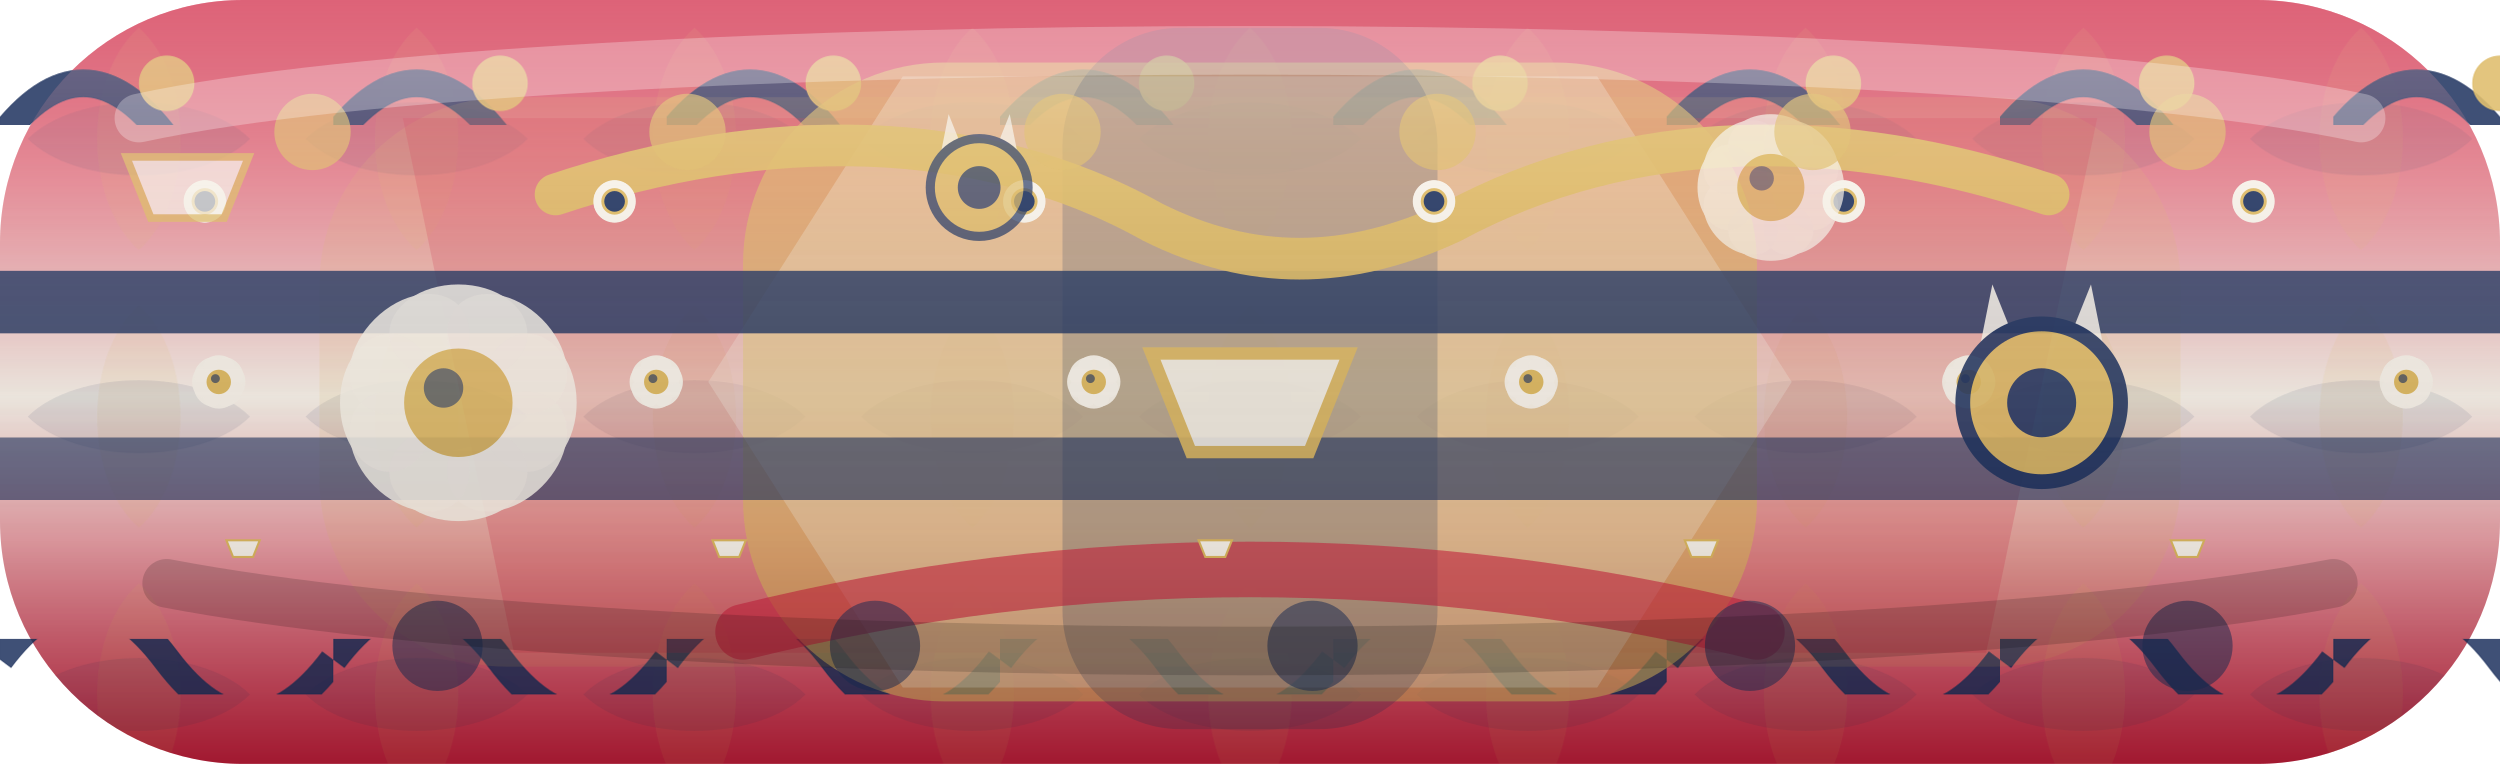
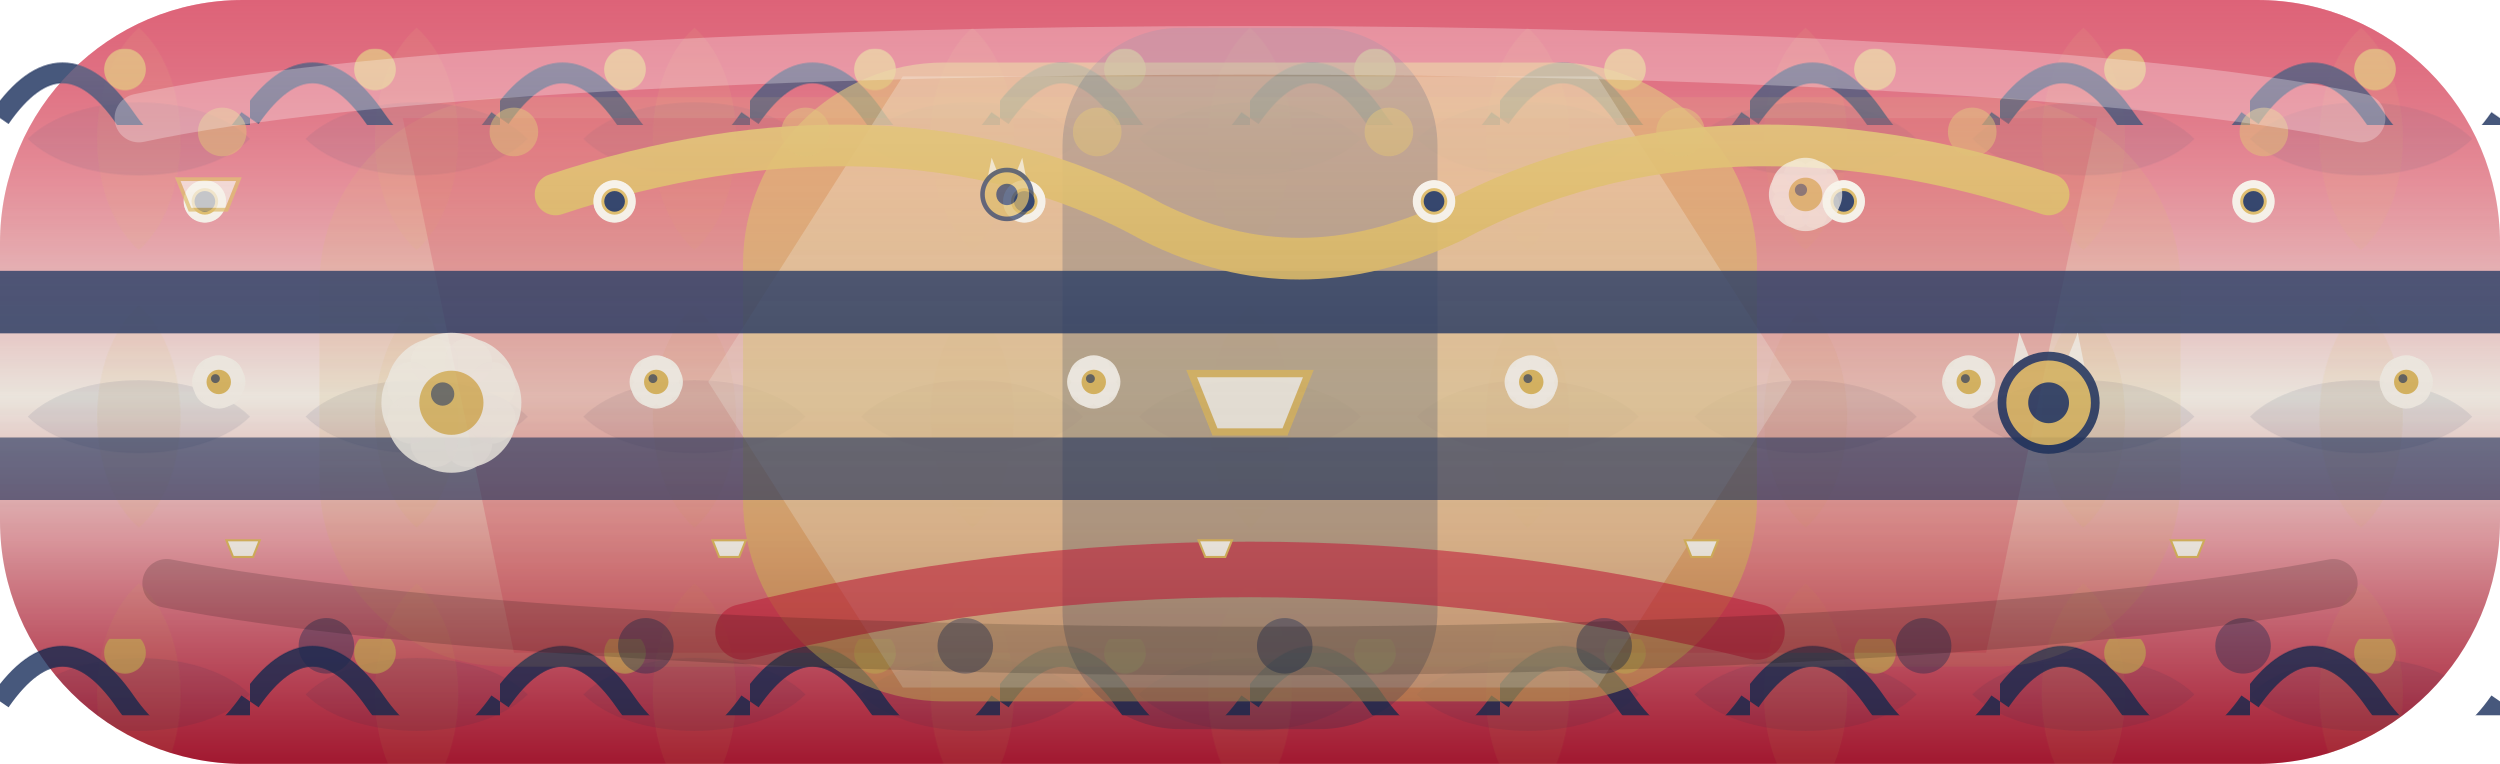
<svg xmlns="http://www.w3.org/2000/svg" width="720" height="220" viewBox="0 0 720 220">
  <defs>
    <linearGradient id="bg" x1="0" y1="0" x2="0" y2="1">
      <stop offset="0%" stop-color="#cf203e" />
      <stop offset="52%" stop-color="#f6f0e7" />
      <stop offset="100%" stop-color="#cf203e" />
    </linearGradient>
    <linearGradient id="satin" x1="0" y1="0" x2="0" y2="1">
      <stop offset="0%" stop-color="rgba(255,255,255,0.30)" />
      <stop offset="24%" stop-color="rgba(255,255,255,0.12)" />
      <stop offset="70%" stop-color="rgba(0,0,0,0.06)" />
      <stop offset="100%" stop-color="rgba(0,0,0,0.22)" />
    </linearGradient>
    <pattern id="brocade-mayday3" width="80" height="80" patternUnits="userSpaceOnUse">
      <path d="M 40 8 C 56 22, 56 58, 40 72 C 24 58, 24 22, 40 8 Z" fill="#dcb75f" opacity="0.10" />
      <path d="M 8 40 C 22 26, 58 26, 72 40 C 58 54, 22 54, 8 40 Z" fill="#1d315d" opacity="0.10" />
    </pattern>
-     <pattern id="trim-mayday3" width="96" height="50" patternUnits="userSpaceOnUse">
-       <path d="M 0 40 Q 24 8 48 40 T 96 40" stroke="#1d315d" stroke-width="8" fill="none" opacity="0.94" />
-       <circle cx="48" cy="24" r="8" fill="#dcb75f" opacity="0.9" />
+     <pattern id="trim-mayday3" width="72" height="42" patternUnits="userSpaceOnUse">
+       <path d="M 0 34 Q 18 8 36 34 T 72 34" stroke="#1d315d" stroke-width="6" fill="none" opacity="0.9" />
+       <circle cx="36" cy="20" r="6" fill="#dcb75f" opacity="0.84" />
    </pattern>
  </defs>
  <rect width="720" height="220" rx="70" fill="url(#bg)" />
  <rect x="0" y="0" width="720" height="220" rx="70" fill="url(#brocade-mayday3)" />
  <rect x="0" y="14" width="720" height="22" fill="url(#trim-mayday3)" opacity="0.90" />
  <rect x="0" y="184" width="720" height="22" fill="url(#trim-mayday3)" opacity="0.90" />
  <rect x="92" y="28" width="536" height="164" rx="54" fill="#dcb75f" opacity="0.14" />
  <path d="M 116 34 L 604 34 L 572 188 L 148 188 Z" fill="#cf203e" opacity="0.20" />
  <rect x="214" y="18" width="292" height="184" rx="58" fill="#dcb75f" opacity="0.62" />
  <path d="M 260 22 L 460 22 L 516 110 L 460 198 L 260 198 L 204 110 Z" fill="#f6f0e7" opacity="0.28" />
  <rect x="306" y="8" width="108" height="202" rx="34" fill="#1d315d" opacity="0.22" />
  <rect x="0" y="78" width="720" height="18" fill="#1d315d" opacity="0.82" />
  <rect x="0" y="126" width="720" height="18" fill="#1d315d" opacity="0.62" />
  <path d="M 160 56 C 220 36, 282 36, 332 64 C 360 78, 388 78, 418 64 C 470 36, 530 36, 590 56" stroke="#dcb75f" stroke-width="12" fill="none" stroke-linecap="round" opacity="0.92" />
  <path d="M 214 182 Q 360 146 506 182" stroke="#cf203e" stroke-width="16" fill="none" stroke-linecap="round" opacity="0.58" />
  <g transform="translate(59 58)">
    <ellipse cx="4.08" cy="0" rx="2.04" ry="3.4" fill="#f6f0e7" transform="rotate(0 4.08 0)" />
    <ellipse cx="3.301" cy="2.398" rx="2.04" ry="3.4" fill="#f6f0e7" transform="rotate(36 3.300789 2.398164)" />
    <ellipse cx="1.261" cy="3.88" rx="2.04" ry="3.4" fill="#f6f0e7" transform="rotate(72 1.260789 3.880311)" />
    <ellipse cx="-1.261" cy="3.88" rx="2.04" ry="3.4" fill="#f6f0e7" transform="rotate(108 -1.260789 3.880311)" />
    <ellipse cx="-3.301" cy="2.398" rx="2.04" ry="3.4" fill="#f6f0e7" transform="rotate(144 -3.300789 2.398164)" />
    <ellipse cx="-4.08" cy="4.996558940521201e-16" rx="2.04" ry="3.4" fill="#f6f0e7" transform="rotate(180 -4.08 4.996558940521201e-16)" />
    <ellipse cx="-3.301" cy="-2.398" rx="2.04" ry="3.4" fill="#f6f0e7" transform="rotate(216 -3.300789 -2.398164)" />
    <ellipse cx="-1.261" cy="-3.88" rx="2.04" ry="3.4" fill="#f6f0e7" transform="rotate(252 -1.260789 -3.880311)" />
    <ellipse cx="1.261" cy="-3.88" rx="2.04" ry="3.4" fill="#f6f0e7" transform="rotate(288 1.260789 -3.880311)" />
    <ellipse cx="3.301" cy="-2.398" rx="2.04" ry="3.4" fill="#f6f0e7" transform="rotate(324 3.300789 -2.398164)" />
    <circle r="3.4" fill="#1d315d" stroke="#dcb75f" stroke-width="0.85" />
  </g>
  <g transform="translate(177 58)">
    <ellipse cx="4.08" cy="0" rx="2.04" ry="3.4" fill="#f6f0e7" transform="rotate(0 4.08 0)" />
    <ellipse cx="3.301" cy="2.398" rx="2.04" ry="3.4" fill="#f6f0e7" transform="rotate(36 3.300789 2.398164)" />
    <ellipse cx="1.261" cy="3.88" rx="2.04" ry="3.4" fill="#f6f0e7" transform="rotate(72 1.260789 3.880311)" />
    <ellipse cx="-1.261" cy="3.88" rx="2.04" ry="3.4" fill="#f6f0e7" transform="rotate(108 -1.260789 3.880311)" />
    <ellipse cx="-3.301" cy="2.398" rx="2.04" ry="3.4" fill="#f6f0e7" transform="rotate(144 -3.300789 2.398164)" />
    <ellipse cx="-4.08" cy="4.996558940521201e-16" rx="2.04" ry="3.4" fill="#f6f0e7" transform="rotate(180 -4.08 4.996558940521201e-16)" />
    <ellipse cx="-3.301" cy="-2.398" rx="2.04" ry="3.4" fill="#f6f0e7" transform="rotate(216 -3.300789 -2.398164)" />
    <ellipse cx="-1.261" cy="-3.88" rx="2.04" ry="3.4" fill="#f6f0e7" transform="rotate(252 -1.260789 -3.880311)" />
    <ellipse cx="1.261" cy="-3.88" rx="2.04" ry="3.4" fill="#f6f0e7" transform="rotate(288 1.260789 -3.880311)" />
    <ellipse cx="3.301" cy="-2.398" rx="2.04" ry="3.4" fill="#f6f0e7" transform="rotate(324 3.300789 -2.398164)" />
    <circle r="3.4" fill="#1d315d" stroke="#dcb75f" stroke-width="0.85" />
  </g>
  <g transform="translate(295 58)">
    <ellipse cx="4.08" cy="0" rx="2.04" ry="3.4" fill="#f6f0e7" transform="rotate(0 4.08 0)" />
    <ellipse cx="3.301" cy="2.398" rx="2.04" ry="3.4" fill="#f6f0e7" transform="rotate(36 3.300789 2.398164)" />
    <ellipse cx="1.261" cy="3.88" rx="2.04" ry="3.4" fill="#f6f0e7" transform="rotate(72 1.260789 3.880311)" />
    <ellipse cx="-1.261" cy="3.88" rx="2.04" ry="3.4" fill="#f6f0e7" transform="rotate(108 -1.260789 3.880311)" />
    <ellipse cx="-3.301" cy="2.398" rx="2.04" ry="3.4" fill="#f6f0e7" transform="rotate(144 -3.300789 2.398164)" />
    <ellipse cx="-4.08" cy="4.996558940521201e-16" rx="2.04" ry="3.4" fill="#f6f0e7" transform="rotate(180 -4.08 4.996558940521201e-16)" />
    <ellipse cx="-3.301" cy="-2.398" rx="2.04" ry="3.4" fill="#f6f0e7" transform="rotate(216 -3.300789 -2.398164)" />
    <ellipse cx="-1.261" cy="-3.88" rx="2.04" ry="3.4" fill="#f6f0e7" transform="rotate(252 -1.260789 -3.880311)" />
    <ellipse cx="1.261" cy="-3.88" rx="2.04" ry="3.4" fill="#f6f0e7" transform="rotate(288 1.260789 -3.880311)" />
    <ellipse cx="3.301" cy="-2.398" rx="2.04" ry="3.4" fill="#f6f0e7" transform="rotate(324 3.300789 -2.398164)" />
    <circle r="3.4" fill="#1d315d" stroke="#dcb75f" stroke-width="0.85" />
  </g>
  <g transform="translate(413 58)">
    <ellipse cx="4.08" cy="0" rx="2.04" ry="3.4" fill="#f6f0e7" transform="rotate(0 4.08 0)" />
    <ellipse cx="3.301" cy="2.398" rx="2.04" ry="3.4" fill="#f6f0e7" transform="rotate(36 3.300789 2.398164)" />
    <ellipse cx="1.261" cy="3.88" rx="2.04" ry="3.4" fill="#f6f0e7" transform="rotate(72 1.260789 3.880311)" />
    <ellipse cx="-1.261" cy="3.88" rx="2.04" ry="3.4" fill="#f6f0e7" transform="rotate(108 -1.260789 3.880311)" />
    <ellipse cx="-3.301" cy="2.398" rx="2.04" ry="3.4" fill="#f6f0e7" transform="rotate(144 -3.300789 2.398164)" />
    <ellipse cx="-4.08" cy="4.996558940521201e-16" rx="2.04" ry="3.4" fill="#f6f0e7" transform="rotate(180 -4.08 4.996558940521201e-16)" />
    <ellipse cx="-3.301" cy="-2.398" rx="2.04" ry="3.4" fill="#f6f0e7" transform="rotate(216 -3.300789 -2.398164)" />
    <ellipse cx="-1.261" cy="-3.88" rx="2.04" ry="3.4" fill="#f6f0e7" transform="rotate(252 -1.260789 -3.880311)" />
    <ellipse cx="1.261" cy="-3.88" rx="2.04" ry="3.4" fill="#f6f0e7" transform="rotate(288 1.260789 -3.880311)" />
    <ellipse cx="3.301" cy="-2.398" rx="2.04" ry="3.4" fill="#f6f0e7" transform="rotate(324 3.300789 -2.398164)" />
    <circle r="3.4" fill="#1d315d" stroke="#dcb75f" stroke-width="0.85" />
  </g>
  <g transform="translate(531 58)">
    <ellipse cx="4.08" cy="0" rx="2.04" ry="3.4" fill="#f6f0e7" transform="rotate(0 4.08 0)" />
    <ellipse cx="3.301" cy="2.398" rx="2.04" ry="3.4" fill="#f6f0e7" transform="rotate(36 3.300789 2.398164)" />
    <ellipse cx="1.261" cy="3.88" rx="2.04" ry="3.4" fill="#f6f0e7" transform="rotate(72 1.260789 3.880311)" />
    <ellipse cx="-1.261" cy="3.88" rx="2.04" ry="3.4" fill="#f6f0e7" transform="rotate(108 -1.260789 3.880311)" />
    <ellipse cx="-3.301" cy="2.398" rx="2.04" ry="3.4" fill="#f6f0e7" transform="rotate(144 -3.300789 2.398164)" />
    <ellipse cx="-4.08" cy="4.996558940521201e-16" rx="2.04" ry="3.4" fill="#f6f0e7" transform="rotate(180 -4.08 4.996558940521201e-16)" />
    <ellipse cx="-3.301" cy="-2.398" rx="2.04" ry="3.4" fill="#f6f0e7" transform="rotate(216 -3.300789 -2.398164)" />
    <ellipse cx="-1.261" cy="-3.88" rx="2.04" ry="3.4" fill="#f6f0e7" transform="rotate(252 -1.260789 -3.880311)" />
    <ellipse cx="1.261" cy="-3.88" rx="2.04" ry="3.4" fill="#f6f0e7" transform="rotate(288 1.260789 -3.880311)" />
    <ellipse cx="3.301" cy="-2.398" rx="2.04" ry="3.4" fill="#f6f0e7" transform="rotate(324 3.300789 -2.398164)" />
    <circle r="3.4" fill="#1d315d" stroke="#dcb75f" stroke-width="0.85" />
  </g>
  <g transform="translate(649 58)">
    <ellipse cx="4.08" cy="0" rx="2.04" ry="3.4" fill="#f6f0e7" transform="rotate(0 4.08 0)" />
    <ellipse cx="3.301" cy="2.398" rx="2.04" ry="3.4" fill="#f6f0e7" transform="rotate(36 3.300789 2.398164)" />
    <ellipse cx="1.261" cy="3.88" rx="2.04" ry="3.4" fill="#f6f0e7" transform="rotate(72 1.260789 3.880311)" />
    <ellipse cx="-1.261" cy="3.88" rx="2.04" ry="3.4" fill="#f6f0e7" transform="rotate(108 -1.260789 3.880311)" />
    <ellipse cx="-3.301" cy="2.398" rx="2.04" ry="3.4" fill="#f6f0e7" transform="rotate(144 -3.300789 2.398164)" />
    <ellipse cx="-4.08" cy="4.996558940521201e-16" rx="2.04" ry="3.4" fill="#f6f0e7" transform="rotate(180 -4.08 4.996558940521201e-16)" />
    <ellipse cx="-3.301" cy="-2.398" rx="2.04" ry="3.4" fill="#f6f0e7" transform="rotate(216 -3.300789 -2.398164)" />
    <ellipse cx="-1.261" cy="-3.88" rx="2.04" ry="3.4" fill="#f6f0e7" transform="rotate(252 -1.260789 -3.880311)" />
    <ellipse cx="1.261" cy="-3.88" rx="2.04" ry="3.4" fill="#f6f0e7" transform="rotate(288 1.260789 -3.880311)" />
    <ellipse cx="3.301" cy="-2.398" rx="2.04" ry="3.4" fill="#f6f0e7" transform="rotate(324 3.300789 -2.398164)" />
    <circle r="3.4" fill="#1d315d" stroke="#dcb75f" stroke-width="0.85" />
  </g>
  <g transform="translate(63 110)">
    <ellipse cx="4.48" cy="0" rx="3.2" ry="4.48" fill="#f6f0e7" opacity="0.95" transform="rotate(0 4.48 0)" />
    <ellipse cx="3.168" cy="3.168" rx="3.2" ry="4.48" fill="#f6f0e7" opacity="0.95" transform="rotate(45 3.167838 3.167838)" />
    <ellipse cx="2.743208830090071e-16" cy="4.48" rx="3.2" ry="4.48" fill="#f6f0e7" opacity="0.95" transform="rotate(90 2.743208830090071e-16 4.48)" />
    <ellipse cx="-3.168" cy="3.168" rx="3.2" ry="4.48" fill="#f6f0e7" opacity="0.95" transform="rotate(135 -3.167838 3.167838)" />
    <ellipse cx="-4.48" cy="5.486417660180142e-16" rx="3.2" ry="4.48" fill="#f6f0e7" opacity="0.95" transform="rotate(180 -4.48 5.486417660180142e-16)" />
    <ellipse cx="-3.168" cy="-3.168" rx="3.2" ry="4.48" fill="#f6f0e7" opacity="0.95" transform="rotate(225 -3.167838 -3.167838)" />
    <ellipse cx="-8.229626490270213e-16" cy="-4.48" rx="3.2" ry="4.48" fill="#f6f0e7" opacity="0.95" transform="rotate(270 -8.229626490270213e-16 -4.48)" />
    <ellipse cx="3.168" cy="-3.168" rx="3.2" ry="4.48" fill="#f6f0e7" opacity="0.95" transform="rotate(315 3.167838 -3.167838)" />
    <circle cx="0" cy="0" r="3.52" fill="#dcb75f" />
    <circle cx="-0.96" cy="-0.96" r="1.28" fill="#1d315d" opacity="0.65" />
  </g>
  <g transform="translate(189 110)">
    <ellipse cx="4.48" cy="0" rx="3.2" ry="4.48" fill="#f6f0e7" opacity="0.95" transform="rotate(0 4.48 0)" />
    <ellipse cx="3.168" cy="3.168" rx="3.2" ry="4.48" fill="#f6f0e7" opacity="0.95" transform="rotate(45 3.167838 3.167838)" />
    <ellipse cx="2.743208830090071e-16" cy="4.48" rx="3.2" ry="4.48" fill="#f6f0e7" opacity="0.95" transform="rotate(90 2.743208830090071e-16 4.48)" />
    <ellipse cx="-3.168" cy="3.168" rx="3.2" ry="4.48" fill="#f6f0e7" opacity="0.95" transform="rotate(135 -3.167838 3.167838)" />
    <ellipse cx="-4.48" cy="5.486417660180142e-16" rx="3.2" ry="4.48" fill="#f6f0e7" opacity="0.95" transform="rotate(180 -4.48 5.486417660180142e-16)" />
    <ellipse cx="-3.168" cy="-3.168" rx="3.2" ry="4.48" fill="#f6f0e7" opacity="0.95" transform="rotate(225 -3.167838 -3.167838)" />
    <ellipse cx="-8.229626490270213e-16" cy="-4.48" rx="3.2" ry="4.48" fill="#f6f0e7" opacity="0.95" transform="rotate(270 -8.229626490270213e-16 -4.48)" />
    <ellipse cx="3.168" cy="-3.168" rx="3.2" ry="4.48" fill="#f6f0e7" opacity="0.95" transform="rotate(315 3.167838 -3.167838)" />
    <circle cx="0" cy="0" r="3.52" fill="#dcb75f" />
    <circle cx="-0.96" cy="-0.96" r="1.28" fill="#1d315d" opacity="0.65" />
  </g>
  <g transform="translate(315 110)">
    <ellipse cx="4.48" cy="0" rx="3.2" ry="4.48" fill="#f6f0e7" opacity="0.95" transform="rotate(0 4.48 0)" />
    <ellipse cx="3.168" cy="3.168" rx="3.2" ry="4.48" fill="#f6f0e7" opacity="0.95" transform="rotate(45 3.167838 3.167838)" />
    <ellipse cx="2.743208830090071e-16" cy="4.48" rx="3.2" ry="4.48" fill="#f6f0e7" opacity="0.95" transform="rotate(90 2.743208830090071e-16 4.48)" />
    <ellipse cx="-3.168" cy="3.168" rx="3.2" ry="4.48" fill="#f6f0e7" opacity="0.95" transform="rotate(135 -3.167838 3.167838)" />
    <ellipse cx="-4.48" cy="5.486417660180142e-16" rx="3.2" ry="4.48" fill="#f6f0e7" opacity="0.95" transform="rotate(180 -4.48 5.486417660180142e-16)" />
    <ellipse cx="-3.168" cy="-3.168" rx="3.2" ry="4.48" fill="#f6f0e7" opacity="0.95" transform="rotate(225 -3.167838 -3.167838)" />
    <ellipse cx="-8.229626490270213e-16" cy="-4.48" rx="3.2" ry="4.48" fill="#f6f0e7" opacity="0.95" transform="rotate(270 -8.229626490270213e-16 -4.48)" />
    <ellipse cx="3.168" cy="-3.168" rx="3.2" ry="4.48" fill="#f6f0e7" opacity="0.95" transform="rotate(315 3.167838 -3.167838)" />
    <circle cx="0" cy="0" r="3.52" fill="#dcb75f" />
    <circle cx="-0.96" cy="-0.96" r="1.28" fill="#1d315d" opacity="0.65" />
  </g>
  <g transform="translate(441 110)">
    <ellipse cx="4.48" cy="0" rx="3.2" ry="4.48" fill="#f6f0e7" opacity="0.95" transform="rotate(0 4.48 0)" />
    <ellipse cx="3.168" cy="3.168" rx="3.2" ry="4.48" fill="#f6f0e7" opacity="0.95" transform="rotate(45 3.167838 3.167838)" />
    <ellipse cx="2.743208830090071e-16" cy="4.48" rx="3.2" ry="4.48" fill="#f6f0e7" opacity="0.95" transform="rotate(90 2.743208830090071e-16 4.48)" />
    <ellipse cx="-3.168" cy="3.168" rx="3.2" ry="4.48" fill="#f6f0e7" opacity="0.95" transform="rotate(135 -3.167838 3.167838)" />
    <ellipse cx="-4.48" cy="5.486417660180142e-16" rx="3.2" ry="4.48" fill="#f6f0e7" opacity="0.95" transform="rotate(180 -4.48 5.486417660180142e-16)" />
    <ellipse cx="-3.168" cy="-3.168" rx="3.2" ry="4.48" fill="#f6f0e7" opacity="0.95" transform="rotate(225 -3.167838 -3.167838)" />
    <ellipse cx="-8.229626490270213e-16" cy="-4.48" rx="3.2" ry="4.48" fill="#f6f0e7" opacity="0.95" transform="rotate(270 -8.229626490270213e-16 -4.48)" />
    <ellipse cx="3.168" cy="-3.168" rx="3.2" ry="4.48" fill="#f6f0e7" opacity="0.95" transform="rotate(315 3.167838 -3.167838)" />
    <circle cx="0" cy="0" r="3.52" fill="#dcb75f" />
    <circle cx="-0.96" cy="-0.96" r="1.28" fill="#1d315d" opacity="0.65" />
  </g>
  <g transform="translate(567 110)">
    <ellipse cx="4.48" cy="0" rx="3.2" ry="4.48" fill="#f6f0e7" opacity="0.95" transform="rotate(0 4.48 0)" />
    <ellipse cx="3.168" cy="3.168" rx="3.2" ry="4.48" fill="#f6f0e7" opacity="0.95" transform="rotate(45 3.167838 3.167838)" />
    <ellipse cx="2.743208830090071e-16" cy="4.48" rx="3.2" ry="4.48" fill="#f6f0e7" opacity="0.95" transform="rotate(90 2.743208830090071e-16 4.48)" />
    <ellipse cx="-3.168" cy="3.168" rx="3.2" ry="4.48" fill="#f6f0e7" opacity="0.95" transform="rotate(135 -3.167838 3.167838)" />
    <ellipse cx="-4.48" cy="5.486417660180142e-16" rx="3.2" ry="4.48" fill="#f6f0e7" opacity="0.95" transform="rotate(180 -4.48 5.486417660180142e-16)" />
    <ellipse cx="-3.168" cy="-3.168" rx="3.2" ry="4.48" fill="#f6f0e7" opacity="0.95" transform="rotate(225 -3.167838 -3.167838)" />
    <ellipse cx="-8.229626490270213e-16" cy="-4.48" rx="3.2" ry="4.48" fill="#f6f0e7" opacity="0.95" transform="rotate(270 -8.229626490270213e-16 -4.48)" />
    <ellipse cx="3.168" cy="-3.168" rx="3.2" ry="4.48" fill="#f6f0e7" opacity="0.95" transform="rotate(315 3.167838 -3.167838)" />
    <circle cx="0" cy="0" r="3.52" fill="#dcb75f" />
    <circle cx="-0.96" cy="-0.96" r="1.28" fill="#1d315d" opacity="0.65" />
  </g>
  <g transform="translate(693 110)">
    <ellipse cx="4.48" cy="0" rx="3.2" ry="4.48" fill="#f6f0e7" opacity="0.95" transform="rotate(0 4.48 0)" />
    <ellipse cx="3.168" cy="3.168" rx="3.2" ry="4.48" fill="#f6f0e7" opacity="0.95" transform="rotate(45 3.167838 3.167838)" />
    <ellipse cx="2.743208830090071e-16" cy="4.48" rx="3.2" ry="4.48" fill="#f6f0e7" opacity="0.95" transform="rotate(90 2.743208830090071e-16 4.48)" />
    <ellipse cx="-3.168" cy="3.168" rx="3.2" ry="4.48" fill="#f6f0e7" opacity="0.95" transform="rotate(135 -3.167838 3.167838)" />
    <ellipse cx="-4.48" cy="5.486417660180142e-16" rx="3.2" ry="4.48" fill="#f6f0e7" opacity="0.95" transform="rotate(180 -4.48 5.486417660180142e-16)" />
    <ellipse cx="-3.168" cy="-3.168" rx="3.2" ry="4.48" fill="#f6f0e7" opacity="0.95" transform="rotate(225 -3.167838 -3.167838)" />
    <ellipse cx="-8.229626490270213e-16" cy="-4.48" rx="3.2" ry="4.48" fill="#f6f0e7" opacity="0.95" transform="rotate(270 -8.229626490270213e-16 -4.48)" />
    <ellipse cx="3.168" cy="-3.168" rx="3.2" ry="4.48" fill="#f6f0e7" opacity="0.95" transform="rotate(315 3.167838 -3.167838)" />
    <circle cx="0" cy="0" r="3.52" fill="#dcb75f" />
    <circle cx="-0.96" cy="-0.96" r="1.28" fill="#1d315d" opacity="0.65" />
  </g>
  <g transform="translate(70 158)">
    <path d="M -4.8 -2.4 L 4.8 -2.4 L 2.88 2.4 L -2.88 2.4 Z" fill="#f6f0e7" stroke="#dcb75f" stroke-width="0.6" />
  </g>
  <g transform="translate(210 158)">
    <path d="M -4.8 -2.4 L 4.8 -2.4 L 2.88 2.4 L -2.88 2.4 Z" fill="#f6f0e7" stroke="#dcb75f" stroke-width="0.6" />
  </g>
  <g transform="translate(350 158)">
    <path d="M -4.8 -2.4 L 4.8 -2.4 L 2.88 2.4 L -2.88 2.4 Z" fill="#f6f0e7" stroke="#dcb75f" stroke-width="0.6" />
  </g>
  <g transform="translate(490 158)">
    <path d="M -4.8 -2.4 L 4.8 -2.4 L 2.88 2.4 L -2.88 2.4 Z" fill="#f6f0e7" stroke="#dcb75f" stroke-width="0.6" />
  </g>
  <g transform="translate(630 158)">
    <path d="M -4.8 -2.4 L 4.8 -2.4 L 2.88 2.4 L -2.88 2.4 Z" fill="#f6f0e7" stroke="#dcb75f" stroke-width="0.6" />
  </g>
  <g opacity="0.74">
-     <g transform="translate(54 54)">
-       <path d="M -17.6 -8.8 L 17.6 -8.8 L 10.56 8.8 L -10.56 8.8 Z" fill="#f6f0e7" stroke="#dcb75f" stroke-width="2.2" />
-     </g>
-     <g transform="translate(282 54)">
-       <path d="M -8.8 -21.12 L -1.76 -3.52 L -12.32 -3.52 Z M 8.8 -21.12 L 1.76 -3.52 L 12.32 -3.52 Z" fill="#f6f0e7" />
-       <circle r="14.08" fill="#dcb75f" stroke="#1d315d" stroke-width="2.64" />
-       <circle r="6.16" fill="#1d315d" />
-     </g>
-     <g transform="translate(510 54)">
-       <ellipse cx="12.32" cy="0" rx="8.8" ry="12.32" fill="#f6f0e7" opacity="0.95" transform="rotate(0 12.32 0)" />
-       <ellipse cx="8.712" cy="8.712" rx="8.8" ry="12.32" fill="#f6f0e7" opacity="0.95" transform="rotate(45 8.711556 8.711556)" />
-       <ellipse cx="7.543824282747696e-16" cy="12.32" rx="8.8" ry="12.32" fill="#f6f0e7" opacity="0.95" transform="rotate(90 7.543824282747696e-16 12.32)" />
-       <ellipse cx="-8.712" cy="8.712" rx="8.8" ry="12.32" fill="#f6f0e7" opacity="0.95" transform="rotate(135 -8.711556 8.711556)" />
-       <ellipse cx="-12.32" cy="1.5087648565495392e-15" rx="8.8" ry="12.32" fill="#f6f0e7" opacity="0.95" transform="rotate(180 -12.32 1.5087648565495392e-15)" />
-       <ellipse cx="-8.712" cy="-8.712" rx="8.8" ry="12.32" fill="#f6f0e7" opacity="0.95" transform="rotate(225 -8.711556 -8.711556)" />
-       <ellipse cx="-2.2631472848243086e-15" cy="-12.32" rx="8.8" ry="12.32" fill="#f6f0e7" opacity="0.95" transform="rotate(270 -2.2631472848243086e-15 -12.32)" />
-       <ellipse cx="8.712" cy="-8.712" rx="8.8" ry="12.32" fill="#f6f0e7" opacity="0.95" transform="rotate(315 8.711556 -8.711556)" />
-       <circle cx="0" cy="0" r="9.68" fill="#dcb75f" />
-       <circle cx="-2.64" cy="-2.64" r="3.52" fill="#1d315d" opacity="0.65" />
+     <g transform="translate(60 56)">
+       <path d="M -8.8 -4.4 L 8.8 -4.4 L 5.28 4.4 L -5.28 4.4 Z" fill="#f6f0e7" stroke="#dcb75f" stroke-width="1.1" />
+     </g>
+     <g transform="translate(290 56)">
+       <path d="M -4.4 -10.56 L -0.88 -1.76 L -6.16 -1.76 Z M 4.4 -10.56 L 0.88 -1.76 L 6.16 -1.76 Z" fill="#f6f0e7" />
+       <circle r="7.04" fill="#dcb75f" stroke="#1d315d" stroke-width="1.32" />
+       <circle r="3.08" fill="#1d315d" />
+     </g>
+     <g transform="translate(520 56)">
+       <ellipse cx="6.16" cy="0" rx="4.4" ry="6.16" fill="#f6f0e7" opacity="0.95" transform="rotate(0 6.16 0)" />
+       <ellipse cx="4.356" cy="4.356" rx="4.4" ry="6.16" fill="#f6f0e7" opacity="0.95" transform="rotate(45 4.355778 4.355778)" />
+       <ellipse cx="3.771912141373848e-16" cy="6.16" rx="4.4" ry="6.16" fill="#f6f0e7" opacity="0.95" transform="rotate(90 3.771912141373848e-16 6.16)" />
+       <ellipse cx="-4.356" cy="4.356" rx="4.4" ry="6.16" fill="#f6f0e7" opacity="0.95" transform="rotate(135 -4.355778 4.355778)" />
+       <ellipse cx="-6.16" cy="7.543824282747696e-16" rx="4.4" ry="6.16" fill="#f6f0e7" opacity="0.95" transform="rotate(180 -6.16 7.543824282747696e-16)" />
+       <ellipse cx="-4.356" cy="-4.356" rx="4.4" ry="6.16" fill="#f6f0e7" opacity="0.95" transform="rotate(225 -4.355778 -4.355778)" />
+       <ellipse cx="-1.1315736424121543e-15" cy="-6.16" rx="4.4" ry="6.16" fill="#f6f0e7" opacity="0.95" transform="rotate(270 -1.1315736424121543e-15 -6.16)" />
+       <ellipse cx="4.356" cy="-4.356" rx="4.4" ry="6.16" fill="#f6f0e7" opacity="0.95" transform="rotate(315 4.355778 -4.355778)" />
+       <circle cx="0" cy="0" r="4.84" fill="#dcb75f" />
+       <circle cx="-1.32" cy="-1.32" r="1.76" fill="#1d315d" opacity="0.65" />
    </g>
  </g>
  <g opacity="0.88">
-     <g transform="translate(132 116)">
-       <ellipse cx="19.88" cy="0" rx="14.2" ry="19.88" fill="#f6f0e7" opacity="0.95" transform="rotate(0 19.88 0)" />
-       <ellipse cx="14.057" cy="14.057" rx="14.2" ry="19.88" fill="#f6f0e7" opacity="0.95" transform="rotate(45 14.05728 14.05728)" />
-       <ellipse cx="1.217298918352469e-15" cy="19.88" rx="14.2" ry="19.88" fill="#f6f0e7" opacity="0.95" transform="rotate(90 1.217298918352469e-15 19.88)" />
-       <ellipse cx="-14.057" cy="14.057" rx="14.2" ry="19.88" fill="#f6f0e7" opacity="0.95" transform="rotate(135 -14.05728 14.05728)" />
-       <ellipse cx="-19.88" cy="2.434597836704938e-15" rx="14.2" ry="19.88" fill="#f6f0e7" opacity="0.95" transform="rotate(180 -19.88 2.434597836704938e-15)" />
-       <ellipse cx="-14.057" cy="-14.057" rx="14.2" ry="19.88" fill="#f6f0e7" opacity="0.95" transform="rotate(225 -14.05728 -14.05728)" />
-       <ellipse cx="-3.651896755057407e-15" cy="-19.88" rx="14.2" ry="19.88" fill="#f6f0e7" opacity="0.95" transform="rotate(270 -3.651896755057407e-15 -19.88)" />
-       <ellipse cx="14.057" cy="-14.057" rx="14.2" ry="19.88" fill="#f6f0e7" opacity="0.95" transform="rotate(315 14.05728 -14.05728)" />
-       <circle cx="0" cy="0" r="15.62" fill="#dcb75f" />
-       <circle cx="-4.26" cy="-4.26" r="5.68" fill="#1d315d" opacity="0.65" />
+     <g transform="translate(130 116)">
+       <ellipse cx="11.76" cy="0" rx="8.4" ry="11.76" fill="#f6f0e7" opacity="0.95" transform="rotate(0 11.76 0)" />
+       <ellipse cx="8.316" cy="8.316" rx="8.4" ry="11.76" fill="#f6f0e7" opacity="0.95" transform="rotate(45 8.315576 8.315576)" />
+       <ellipse cx="7.200923178986437e-16" cy="11.76" rx="8.4" ry="11.76" fill="#f6f0e7" opacity="0.95" transform="rotate(90 7.200923178986437e-16 11.76)" />
+       <ellipse cx="-8.316" cy="8.316" rx="8.4" ry="11.76" fill="#f6f0e7" opacity="0.95" transform="rotate(135 -8.315576 8.315576)" />
+       <ellipse cx="-11.76" cy="1.4401846357972873e-15" rx="8.4" ry="11.76" fill="#f6f0e7" opacity="0.95" transform="rotate(180 -11.76 1.4401846357972873e-15)" />
+       <ellipse cx="-8.316" cy="-8.316" rx="8.4" ry="11.76" fill="#f6f0e7" opacity="0.95" transform="rotate(225 -8.315576 -8.315576)" />
+       <ellipse cx="-2.1602769536959307e-15" cy="-11.76" rx="8.4" ry="11.76" fill="#f6f0e7" opacity="0.95" transform="rotate(270 -2.1602769536959307e-15 -11.76)" />
+       <ellipse cx="8.316" cy="-8.316" rx="8.4" ry="11.76" fill="#f6f0e7" opacity="0.95" transform="rotate(315 8.315576 -8.315576)" />
+       <circle cx="0" cy="0" r="9.24" fill="#dcb75f" />
+       <circle cx="-2.52" cy="-2.52" r="3.36" fill="#1d315d" opacity="0.65" />
    </g>
    <g transform="translate(360 116)">
-       <path d="M -28.4 -14.2 L 28.4 -14.2 L 17.04 14.2 L -17.04 14.2 Z" fill="#f6f0e7" stroke="#dcb75f" stroke-width="3.55" />
-     </g>
-     <g transform="translate(588 116)">
-       <path d="M -14.2 -34.08 L -2.84 -5.68 L -19.88 -5.68 Z M 14.2 -34.08 L 2.84 -5.68 L 19.88 -5.68 Z" fill="#f6f0e7" />
-       <circle r="22.72" fill="#dcb75f" stroke="#1d315d" stroke-width="4.26" />
-       <circle r="9.94" fill="#1d315d" />
-     </g>
-   </g>
-   <g opacity="0.82">
-     <circle cx="90" cy="38" r="11" fill="#dcb75f" opacity="0.82" />
-     <circle cx="198" cy="38" r="11" fill="#dcb75f" opacity="0.82" />
-     <circle cx="306" cy="38" r="11" fill="#dcb75f" opacity="0.82" />
-     <circle cx="414" cy="38" r="11" fill="#dcb75f" opacity="0.82" />
-     <circle cx="522" cy="38" r="11" fill="#dcb75f" opacity="0.82" />
-     <circle cx="630" cy="38" r="11" fill="#dcb75f" opacity="0.82" />
-   </g>
-   <g opacity="0.72">
-     <circle cx="126" cy="186" r="13" fill="#1d315d" opacity="0.72" />
-     <circle cx="252" cy="186" r="13" fill="#1d315d" opacity="0.72" />
-     <circle cx="378" cy="186" r="13" fill="#1d315d" opacity="0.72" />
-     <circle cx="504" cy="186" r="13" fill="#1d315d" opacity="0.72" />
-     <circle cx="630" cy="186" r="13" fill="#1d315d" opacity="0.72" />
+       <path d="M -16.8 -8.4 L 16.8 -8.4 L 10.08 8.4 L -10.08 8.4 Z" fill="#f6f0e7" stroke="#dcb75f" stroke-width="2.1" />
+     </g>
+     <g transform="translate(590 116)">
+       <path d="M -8.4 -20.16 L -1.68 -3.36 L -11.76 -3.36 Z M 8.4 -20.16 L 1.68 -3.36 L 11.76 -3.36 Z" fill="#f6f0e7" />
+       <circle r="13.44" fill="#dcb75f" stroke="#1d315d" stroke-width="2.52" />
+       <circle r="5.88" fill="#1d315d" />
+     </g>
+   </g>
+   <g opacity="0.74">
+     <circle cx="64" cy="38" r="7" fill="#dcb75f" opacity="0.7" />
+     <circle cx="148" cy="38" r="7" fill="#dcb75f" opacity="0.7" />
+     <circle cx="232" cy="38" r="7" fill="#dcb75f" opacity="0.7" />
+     <circle cx="316" cy="38" r="7" fill="#dcb75f" opacity="0.7" />
+     <circle cx="400" cy="38" r="7" fill="#dcb75f" opacity="0.7" />
+     <circle cx="484" cy="38" r="7" fill="#dcb75f" opacity="0.7" />
+     <circle cx="568" cy="38" r="7" fill="#dcb75f" opacity="0.7" />
+     <circle cx="652" cy="38" r="7" fill="#dcb75f" opacity="0.7" />
+   </g>
+   <g opacity="0.64">
+     <circle cx="94" cy="186" r="8" fill="#1d315d" opacity="0.62" />
+     <circle cx="186" cy="186" r="8" fill="#1d315d" opacity="0.62" />
+     <circle cx="278" cy="186" r="8" fill="#1d315d" opacity="0.62" />
+     <circle cx="370" cy="186" r="8" fill="#1d315d" opacity="0.62" />
+     <circle cx="462" cy="186" r="8" fill="#1d315d" opacity="0.62" />
+     <circle cx="554" cy="186" r="8" fill="#1d315d" opacity="0.62" />
+     <circle cx="646" cy="186" r="8" fill="#1d315d" opacity="0.62" />
  </g>
  <rect x="0" y="0" width="720" height="220" rx="70" fill="url(#satin)" />
  <path d="M 40 34 C 160 8, 560 8, 680 34" stroke="rgba(255,255,255,0.28)" stroke-width="14" stroke-linecap="round" fill="none" />
  <path d="M 48 168 C 184 194, 536 194, 672 168" stroke="rgba(0,0,0,0.16)" stroke-width="14" stroke-linecap="round" fill="none" />
</svg>
